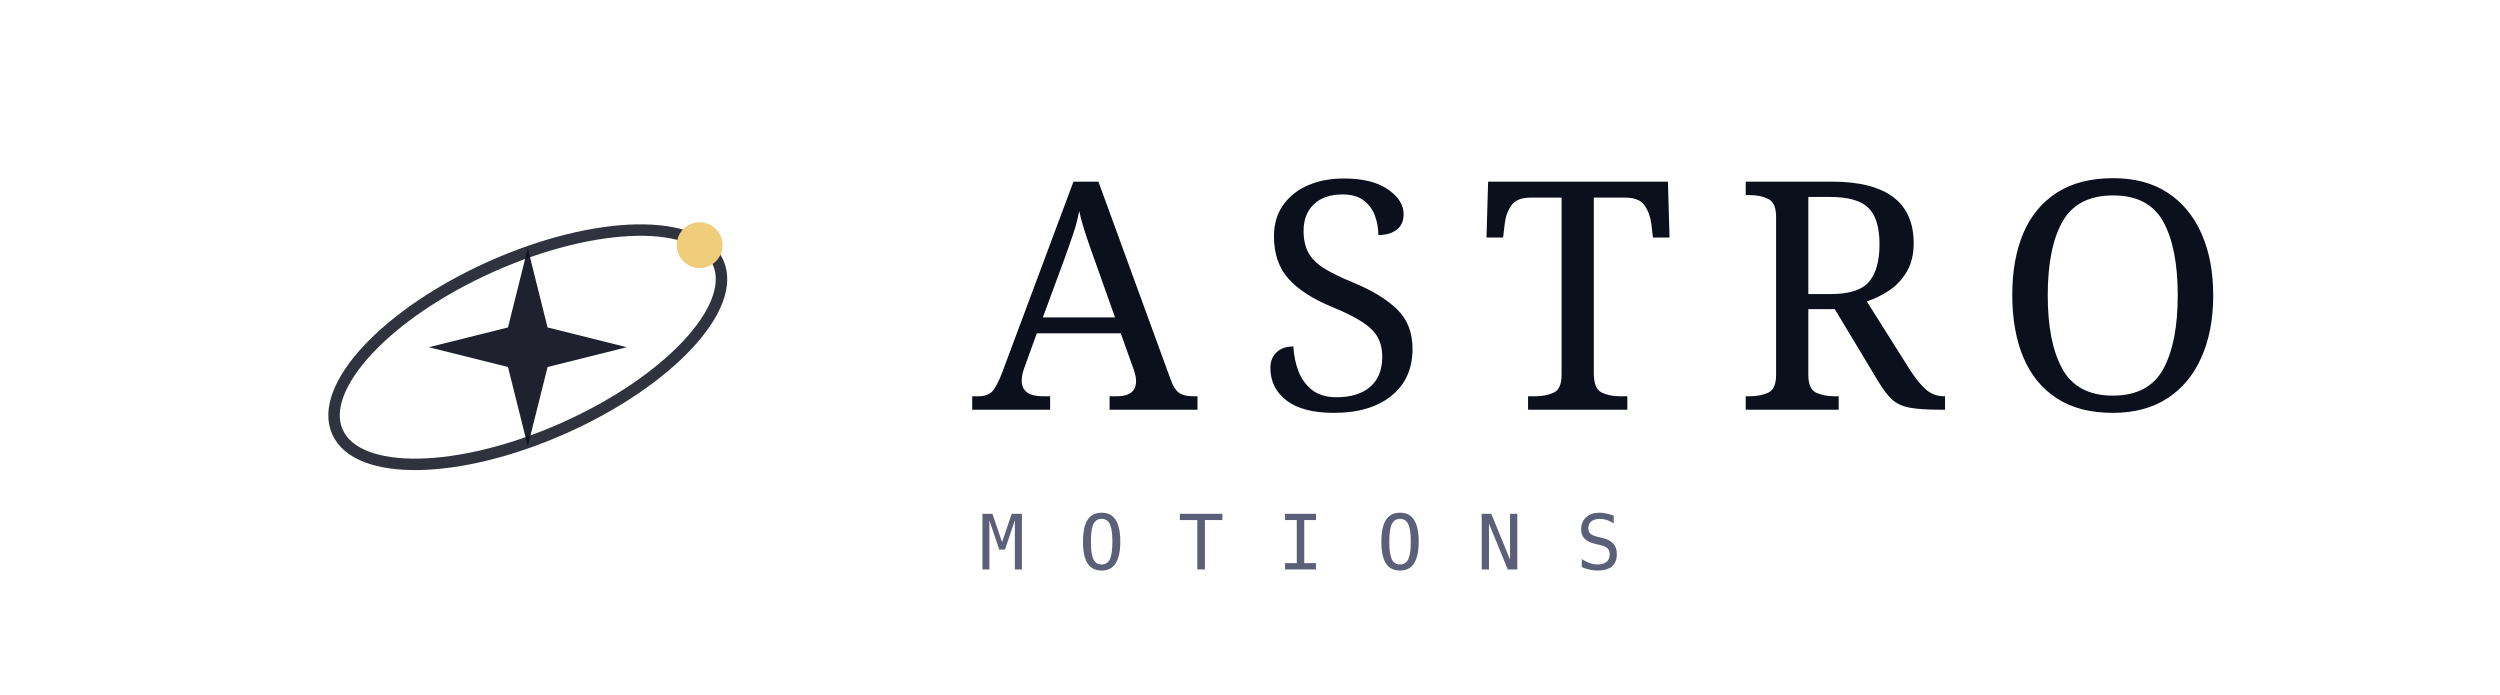
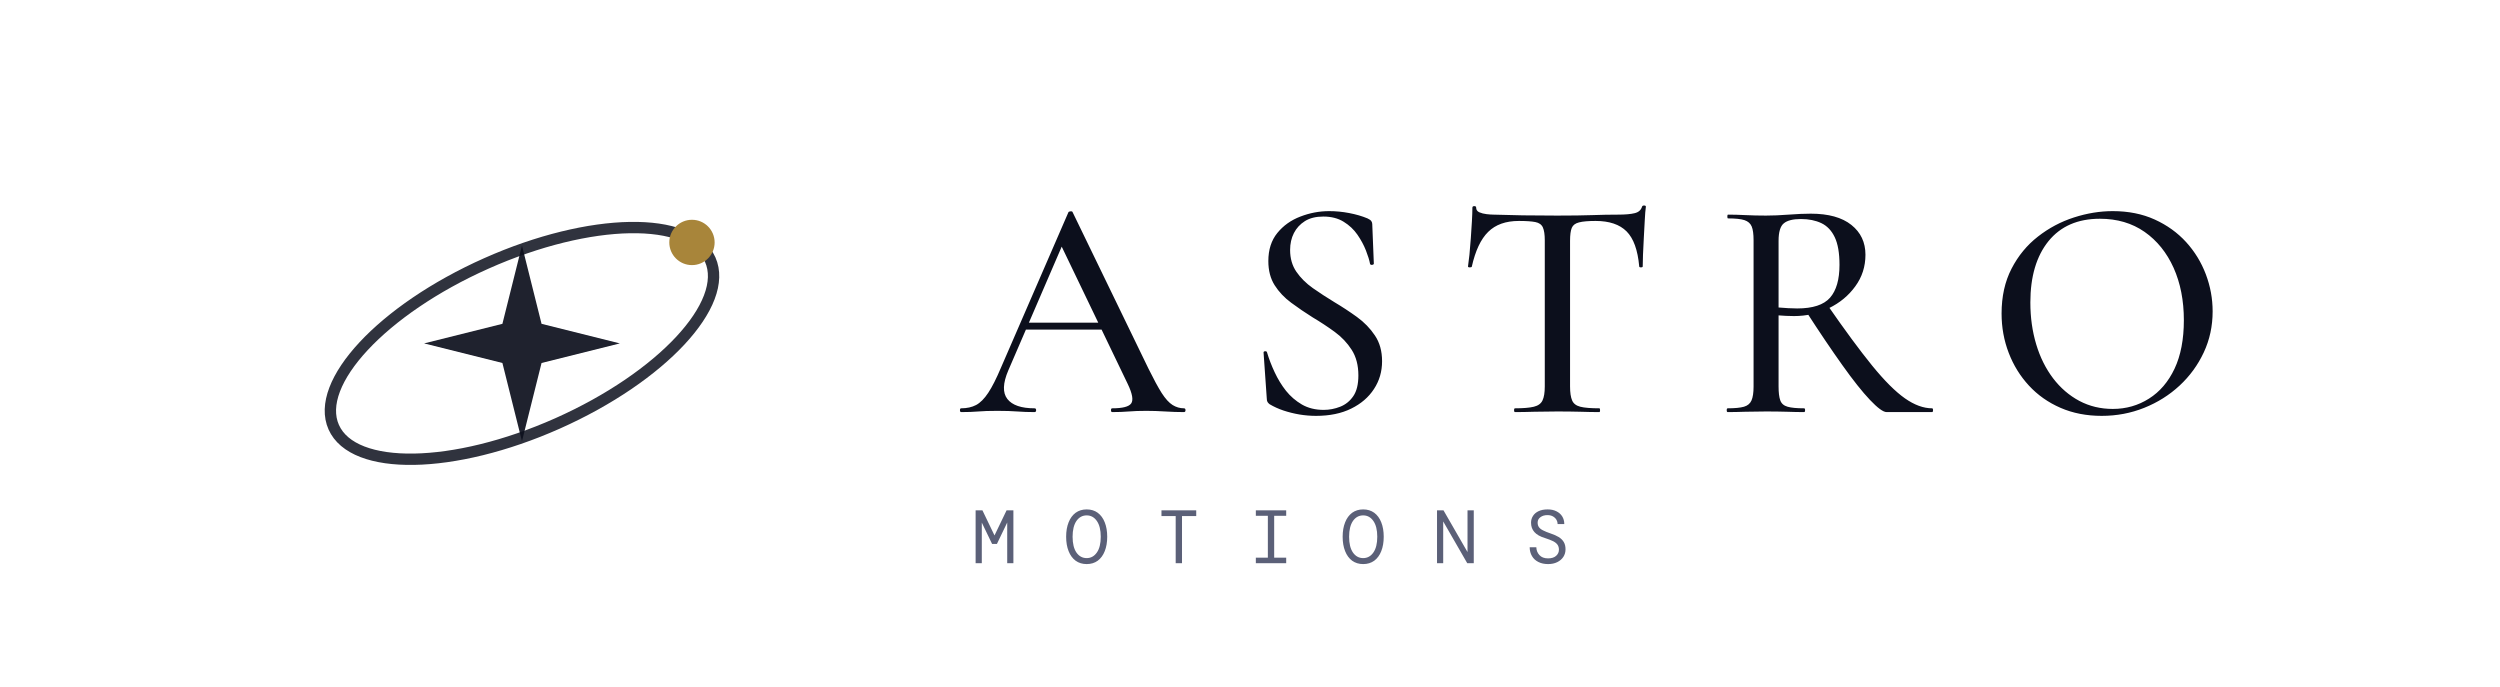
- <svg xmlns="http://www.w3.org/2000/svg" viewBox="0 0 360 100" fill="none">
+ <svg xmlns="http://www.w3.org/2000/svg" viewBox="0 0 364 100" fill="none">
  <g transform="translate(40 14) scale(1.5)">
-     <ellipse cx="24" cy="24" rx="20" ry="8.5" stroke="#0C0F1C" stroke-width="1.1" transform="rotate(-24 24 24)" opacity="0.85" />
+     <ellipse cx="24" cy="24" rx="20" ry="8.5" stroke="#0C0F1C" stroke-width="1.1" transform="rotate(-24 24 24)" opacity="0.85" fill="none" />
    <path d="M24 14.5 L25.9 22.1 L33.5 24 L25.9 25.9 L24 33.5 L22.1 25.9 L14.5 24 L22.1 22.1 Z" fill="#0C0F1C" opacity="0.92" />
-     <circle cx="40.5" cy="14.2" r="2.2" fill="#EFCD7A" />
+     <circle cx="40.5" cy="14.2" r="2.2" fill="#A8853A" />
  </g>
-   <text x="140" y="59" font-family="'Cormorant Garamond', Georgia, serif" font-weight="500" font-size="46" letter-spacing="8.3" fill="#0C0F1C">ASTRO</text>
-   <text x="141" y="82" font-family="'DM Mono', Consolas, monospace" font-size="11" letter-spacing="7.7" fill="#5B6078">MOTIONS</text>
+   <path transform="translate(140 60)" d="M21.99-12.01L8.60-12.01L9.15-13.02L21.67-13.02L21.99-12.01M32.38-0.55Q32.61-0.55 32.61-0.28Q32.61 0 32.38 0Q31.05 0 29.65-0.09Q28.24-0.18 26.91-0.18Q25.44-0.18 24.36-0.09Q23.28 0 21.94 0Q21.76 0 21.76-0.28Q21.76-0.55 21.94-0.55Q24.20-0.55 24.70-1.26Q25.21-1.98 24.20-4.09L14.31-24.66L15.78-26.86L6.81-6.07Q5.61-3.27 6.67-1.91Q7.73-0.55 10.63-0.55Q10.86-0.55 10.86-0.28Q10.86 0 10.63 0Q9.25 0 8.10-0.09Q6.95-0.18 5.20-0.18Q3.50-0.18 2.46-0.09Q1.43 0-0.05 0Q-0.23 0-0.23-0.28Q-0.23-0.55-0.05-0.55Q1.20-0.55 2.12-1.03Q3.04-1.52 3.89-2.81Q4.74-4.09 5.75-6.49L15.55-29.07Q15.59-29.21 15.87-29.23Q16.15-29.26 16.19-29.07L27.23-6.30Q28.34-4.05 29.14-2.78Q29.95-1.52 30.73-1.03Q31.51-0.55 32.38-0.55M47.84-23.60Q47.84-21.76 48.76-20.42Q49.68-19.09 51.15-18.05Q52.62-17.02 54.28-16.01Q55.98-15 57.57-13.85Q59.16-12.70 60.19-11.15Q61.23-9.61 61.23-7.41Q61.23-5.15 60.05-3.36Q58.88-1.56 56.74-0.51Q54.60 0.55 51.61 0.55Q50.42 0.55 49.20 0.35Q47.98 0.14 46.87-0.23Q45.77-0.60 44.85-1.15Q44.67-1.29 44.55-1.47Q44.44-1.66 44.44-2.02L43.98-8.60Q43.93-8.83 44.18-8.86Q44.44-8.88 44.48-8.69Q44.90-7.27 45.59-5.80Q46.28-4.32 47.24-3.10Q48.21-1.89 49.56-1.10Q50.92-0.32 52.72-0.32Q53.96-0.32 55.13-0.78Q56.30-1.24 57.04-2.32Q57.78-3.40 57.78-5.34Q57.78-7.54 56.81-9.06Q55.84-10.58 54.33-11.68Q52.81-12.79 51.11-13.80Q49.50-14.81 48-15.92Q46.51-17.02 45.59-18.47Q44.67-19.92 44.67-21.99Q44.67-24.47 45.98-26.08Q47.29-27.69 49.34-28.47Q51.38-29.26 53.54-29.26Q54.97-29.26 56.44-28.98Q57.91-28.70 59.11-28.20Q59.52-28.01 59.66-27.81Q59.80-27.60 59.80-27.37L60.03-21.62Q60.03-21.48 59.80-21.44Q59.57-21.39 59.48-21.57Q59.34-22.36 58.88-23.53Q58.42-24.70 57.64-25.83Q56.86-26.96 55.64-27.71Q54.42-28.47 52.67-28.47Q51.06-28.47 50-27.81Q48.94-27.14 48.39-26.06Q47.84-24.98 47.84-23.60M81.14-27.83Q78.29-27.83 76.68-26.24Q75.07-24.66 74.29-21.16Q74.24-21.07 73.99-21.07Q73.74-21.07 73.74-21.21Q73.83-21.80 73.95-22.91Q74.06-24.01 74.15-25.30Q74.24-26.59 74.31-27.78Q74.38-28.98 74.38-29.76Q74.38-29.99 74.66-29.99Q74.93-29.99 74.93-29.76Q74.93-29.30 75.39-29.09Q75.85-28.89 76.45-28.82Q77.05-28.75 77.46-28.75Q81.42-28.61 86.71-28.61Q89.93-28.61 91.86-28.68Q93.79-28.75 95.59-28.75Q97.15-28.75 98-28.96Q98.85-29.16 99.08-29.90Q99.13-30.08 99.38-30.08Q99.64-30.08 99.64-29.90Q99.54-29.21 99.48-27.97Q99.41-26.73 99.34-25.39Q99.27-24.06 99.22-22.91Q99.18-21.76 99.18-21.21Q99.18-21.07 98.92-21.07Q98.67-21.07 98.67-21.21Q98.35-24.79 96.83-26.31Q95.31-27.83 92.32-27.83Q90.71-27.83 89.91-27.62Q89.10-27.42 88.85-26.82Q88.60-26.22 88.60-24.93L88.60-3.73Q88.60-2.39 88.90-1.70Q89.19-1.01 90.09-0.78Q90.99-0.55 92.87-0.55Q92.97-0.55 92.97-0.28Q92.97 0 92.87 0Q91.63 0 90.09-0.05Q88.55-0.09 86.71-0.09Q84.96-0.09 83.42-0.05Q81.88 0 80.59 0Q80.45 0 80.45-0.28Q80.45-0.55 80.59-0.55Q82.39-0.55 83.33-0.78Q84.27-1.01 84.59-1.70Q84.92-2.39 84.92-3.73L84.92-25.02Q84.92-26.27 84.64-26.89Q84.36-27.51 83.54-27.67Q82.71-27.83 81.14-27.83M134.69 0Q133.95 0 132.27-1.77Q130.59-3.54 128.25-6.83Q125.90-10.12 122.96-14.67L126.04-15.64Q129.90-10.07 132.59-6.76Q135.29-3.45 137.36-2Q139.43-0.55 141.31-0.55Q141.45-0.55 141.45-0.28Q141.45 0 141.31 0Q138.74 0 137.10 0Q135.47 0 134.69 0M123.65-28.89Q127.51-28.89 129.56-27.25Q131.61-25.62 131.61-22.91Q131.61-20.33 130.13-18.31Q128.66-16.28 126.29-15.13Q123.92-13.98 121.21-13.98Q120.66-13.98 120.06-14.01Q119.46-14.03 118.96-14.08L118.96-3.73Q118.96-2.39 119.21-1.70Q119.46-1.01 120.27-0.78Q121.07-0.55 122.68-0.55Q122.82-0.55 122.82-0.28Q122.82 0 122.68 0Q121.53 0 120.15-0.05Q118.77-0.09 117.12-0.09Q115.55-0.09 114.13-0.05Q112.70 0 111.55 0Q111.41 0 111.41-0.28Q111.41-0.55 111.55-0.55Q113.11-0.55 113.92-0.78Q114.72-1.01 115.02-1.70Q115.32-2.39 115.32-3.73L115.32-25.02Q115.32-26.36 115.05-27.02Q114.77-27.69 113.99-27.95Q113.21-28.20 111.60-28.20Q111.50-28.20 111.50-28.47Q111.50-28.75 111.60-28.75Q112.75-28.75 114.15-28.68Q115.55-28.61 117.12-28.61Q118.59-28.61 120.43-28.75Q122.27-28.89 123.65-28.89M127.83-21.44Q127.83-24.01 127.14-25.46Q126.45-26.91 125.19-27.51Q123.92-28.11 122.22-28.11Q120.47-28.11 119.72-27.48Q118.96-26.86 118.96-24.93L118.96-15.23Q119.60-15.18 120.36-15.13Q121.12-15.09 121.67-15.09Q125.07-15.09 126.45-16.65Q127.83-18.22 127.83-21.44M166.01 0.55Q162.70 0.55 160.01-0.62Q157.32-1.79 155.41-3.86Q153.50-5.93 152.47-8.62Q151.43-11.32 151.43-14.35Q151.43-18.08 152.88-20.88Q154.33-23.69 156.72-25.55Q159.11-27.42 161.97-28.34Q164.82-29.26 167.62-29.26Q171.03-29.26 173.72-28.04Q176.41-26.82 178.30-24.75Q180.18-22.68 181.17-20.06Q182.16-17.43 182.16-14.67Q182.16-11.45 180.87-8.69Q179.58-5.93 177.35-3.86Q175.12-1.79 172.20-0.62Q169.28 0.55 166.01 0.55M167.62-0.46Q170.52-0.46 172.89-1.96Q175.26-3.45 176.62-6.33Q177.97-9.20 177.97-13.39Q177.97-17.66 176.48-21Q174.98-24.33 172.25-26.24Q169.51-28.15 165.74-28.15Q160.91-28.15 158.26-24.89Q155.62-21.62 155.62-15.96Q155.62-12.70 156.47-9.87Q157.32-7.04 158.93-4.92Q160.54-2.81 162.75-1.63Q164.96-0.46 167.62-0.46" fill="#0C0F1C" />
+   <path transform="translate(141.5 82)" d="M1.45 0L0.55 0L0.55-7.70L1.54-7.70L3.30-4.04L5.06-7.70L6.05-7.70L6.05 0L5.15 0L5.15-5.92L3.65-2.80L2.95-2.80L1.45-5.91M16.72 0.13Q15.79 0.13 15.11-0.36Q14.44-0.86 14.09-1.75Q13.73-2.65 13.73-3.85Q13.73-5.05 14.09-5.95Q14.44-6.84 15.11-7.34Q15.79-7.83 16.72-7.83Q17.66-7.83 18.33-7.34Q19-6.84 19.35-5.95Q19.71-5.05 19.71-3.85Q19.71-2.65 19.35-1.75Q19-0.86 18.33-0.36Q17.66 0.13 16.72 0.13M16.72-0.74Q17.63-0.74 18.20-1.55Q18.77-2.36 18.77-3.85Q18.77-5.33 18.20-6.15Q17.63-6.96 16.72-6.96Q15.80-6.96 15.23-6.15Q14.67-5.33 14.67-3.85Q14.67-2.36 15.23-1.55Q15.80-0.74 16.72-0.74M30.60 0L29.68 0L29.68-6.86L27.61-6.86L27.61-7.70L32.67-7.70L32.67-6.86L30.60-6.86M45.77 0L41.35 0L41.35-0.80L43.10-0.80L43.10-6.90L41.35-6.90L41.35-7.70L45.77-7.70L45.77-6.90L44.02-6.90L44.02-0.80L45.77-0.80M56.98 0.13Q56.05 0.13 55.37-0.36Q54.70-0.86 54.35-1.75Q53.99-2.65 53.99-3.85Q53.99-5.05 54.35-5.95Q54.70-6.84 55.37-7.34Q56.05-7.83 56.98-7.83Q57.91-7.83 58.59-7.34Q59.26-6.84 59.61-5.95Q59.97-5.05 59.97-3.85Q59.97-2.65 59.61-1.75Q59.26-0.86 58.59-0.36Q57.91 0.13 56.98 0.13M56.98-0.74Q57.89-0.74 58.46-1.55Q59.03-2.36 59.03-3.85Q59.03-5.33 58.46-6.15Q57.89-6.96 56.98-6.96Q56.06-6.96 55.49-6.15Q54.93-5.33 54.93-3.85Q54.93-2.36 55.49-1.55Q56.06-0.74 56.98-0.74M68.63 0L67.73 0L67.73-7.70L68.67-7.70L72.17-1.62L72.17-7.70L73.08-7.70L73.08 0L72.13 0L68.63-6.08M83.90 0.13Q83.08 0.13 82.48-0.18Q81.88-0.48 81.56-1.03Q81.23-1.58 81.22-2.32L82.19-2.32Q82.20-1.66 82.64-1.18Q83.07-0.70 83.90-0.70Q84.66-0.70 85.07-1.07Q85.48-1.44 85.48-1.96Q85.48-2.39 85.28-2.68Q85.08-2.97 84.64-3.20Q84.19-3.42 83.45-3.66Q82.39-3.98 81.91-4.53Q81.42-5.08 81.42-5.90Q81.42-6.45 81.71-6.89Q81.99-7.33 82.53-7.58Q83.07-7.83 83.84-7.83Q84.57-7.83 85.11-7.56Q85.66-7.29 85.96-6.81Q86.26-6.32 86.26-5.70L85.29-5.70Q85.29-6.01 85.13-6.30Q84.96-6.60 84.63-6.80Q84.30-7 83.80-7Q83.19-7 82.79-6.70Q82.38-6.41 82.38-5.91Q82.38-5.52 82.56-5.26Q82.74-4.99 83.16-4.78Q83.58-4.56 84.29-4.32Q84.96-4.10 85.44-3.81Q85.92-3.52 86.18-3.09Q86.44-2.66 86.44-2.02Q86.44-1.40 86.12-0.91Q85.80-0.43 85.23-0.15Q84.66 0.13 83.90 0.13" fill="#5B6078" />
</svg>
